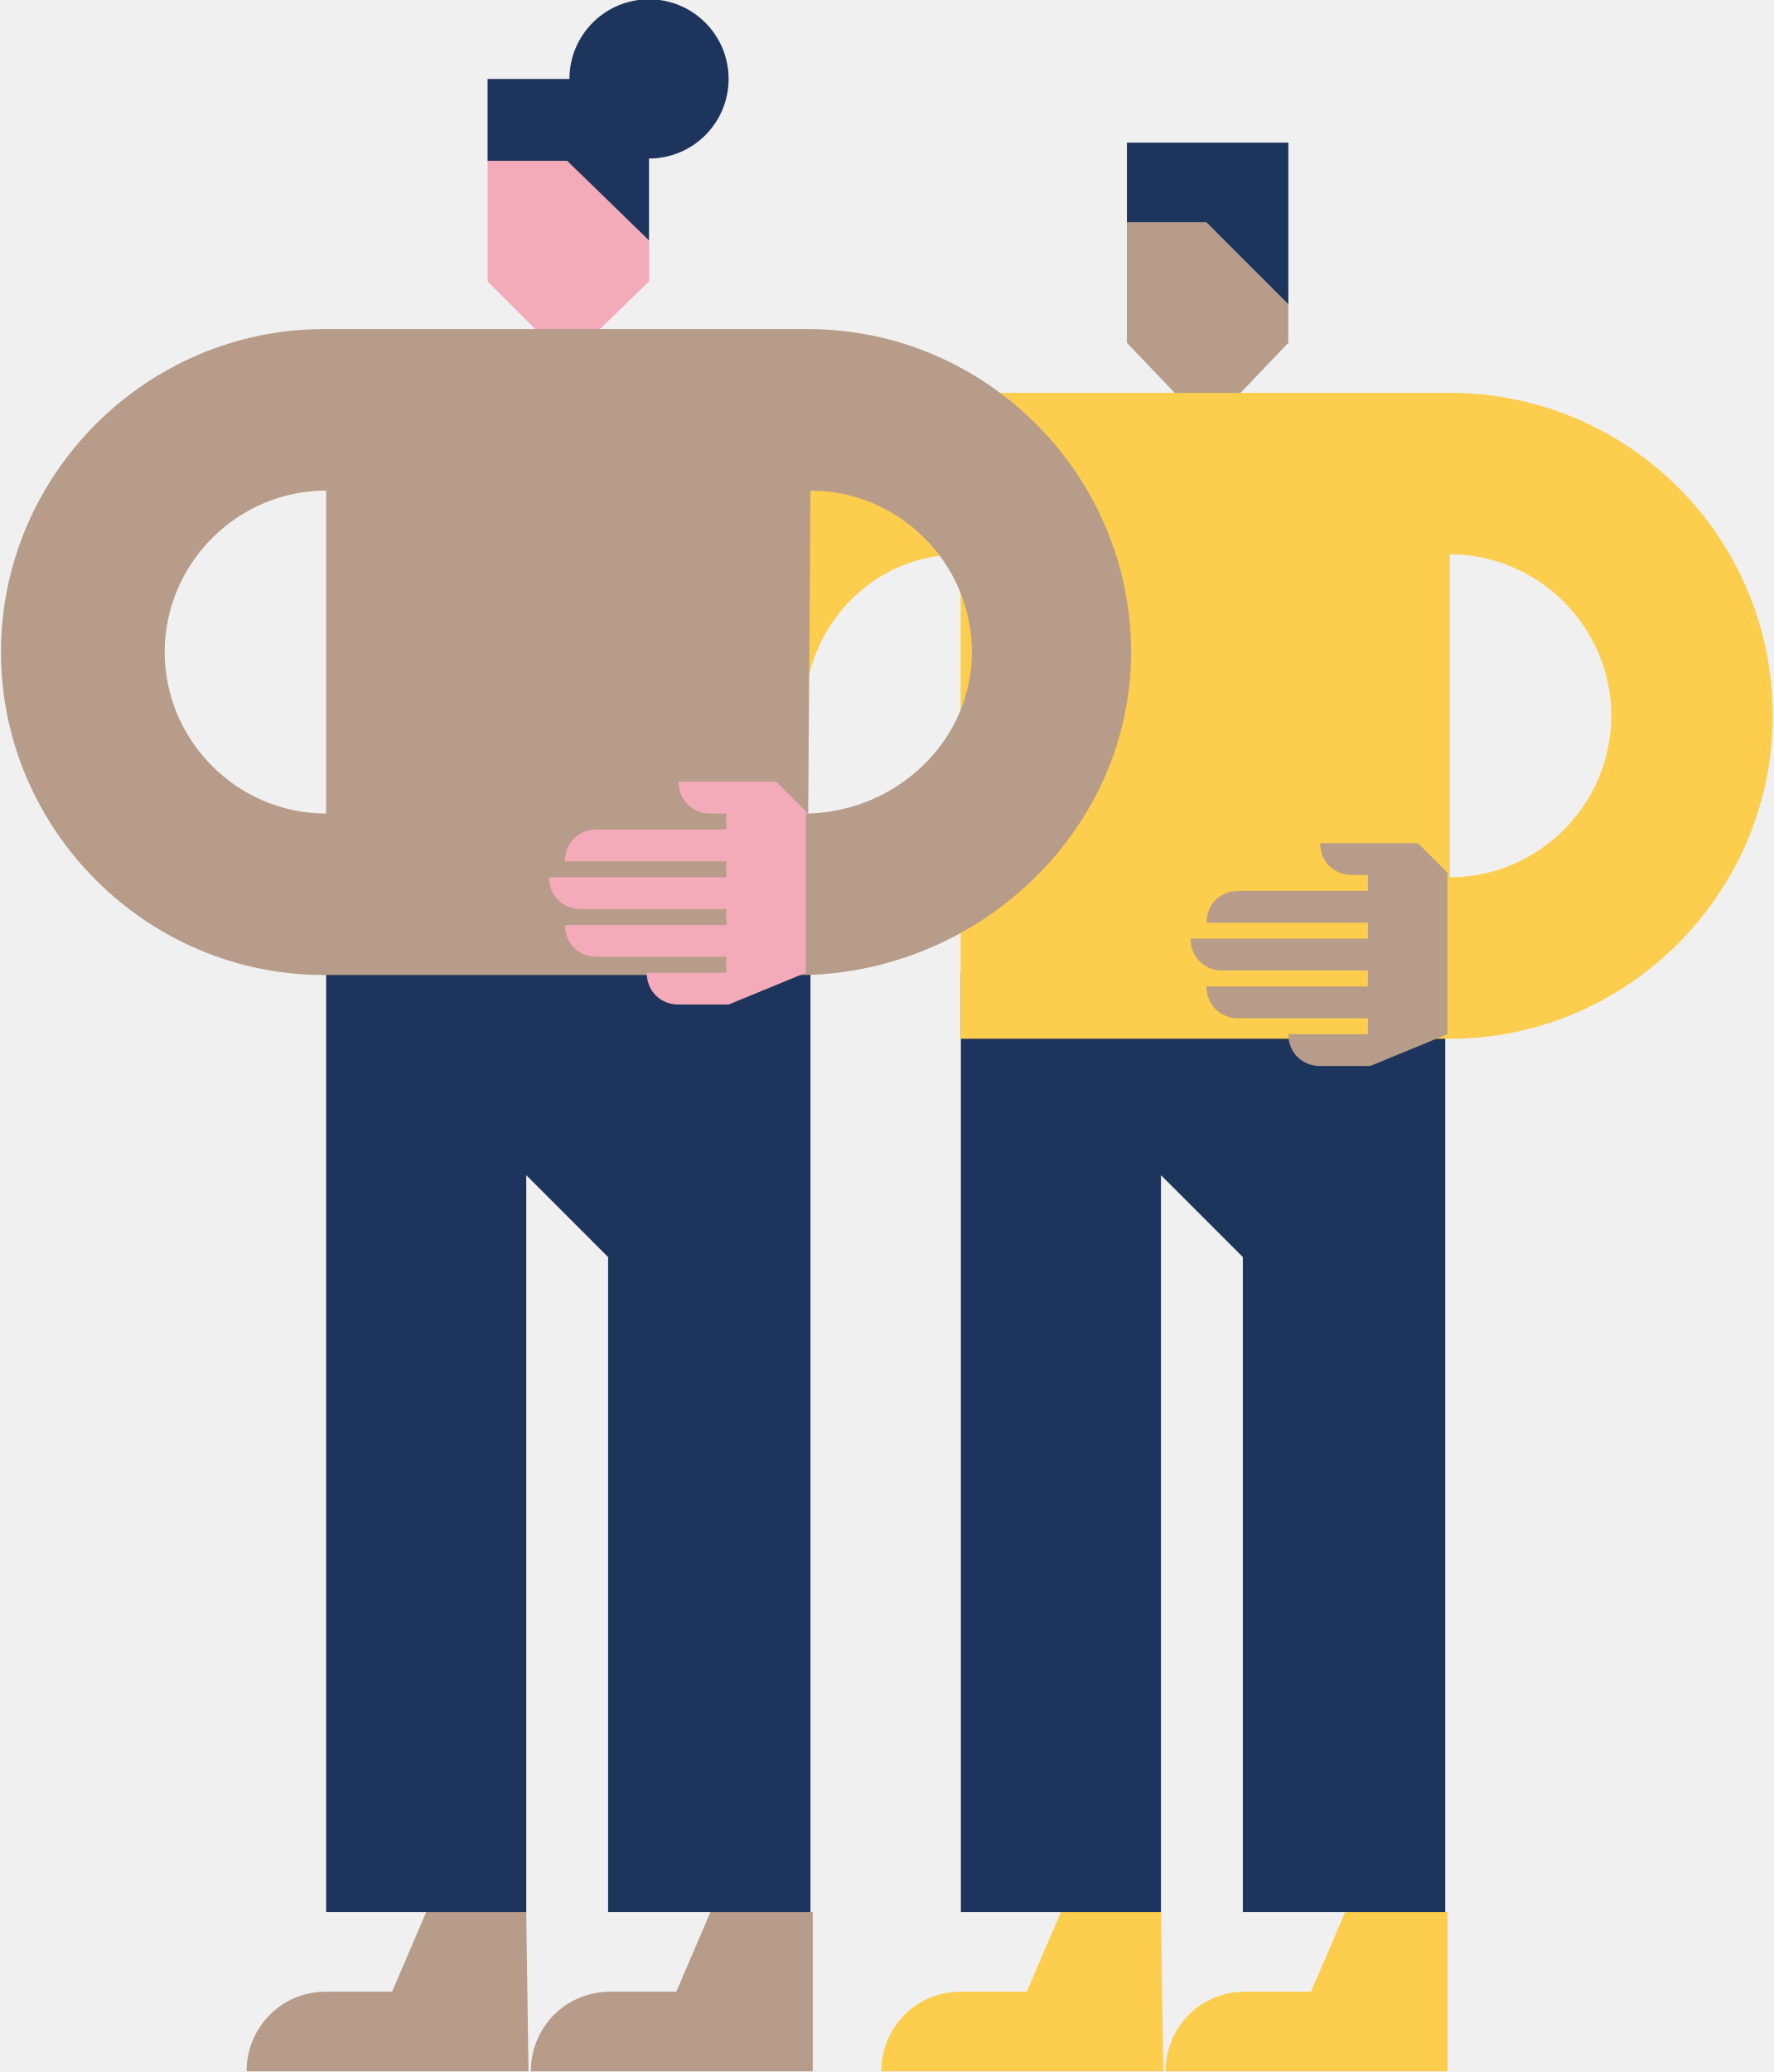
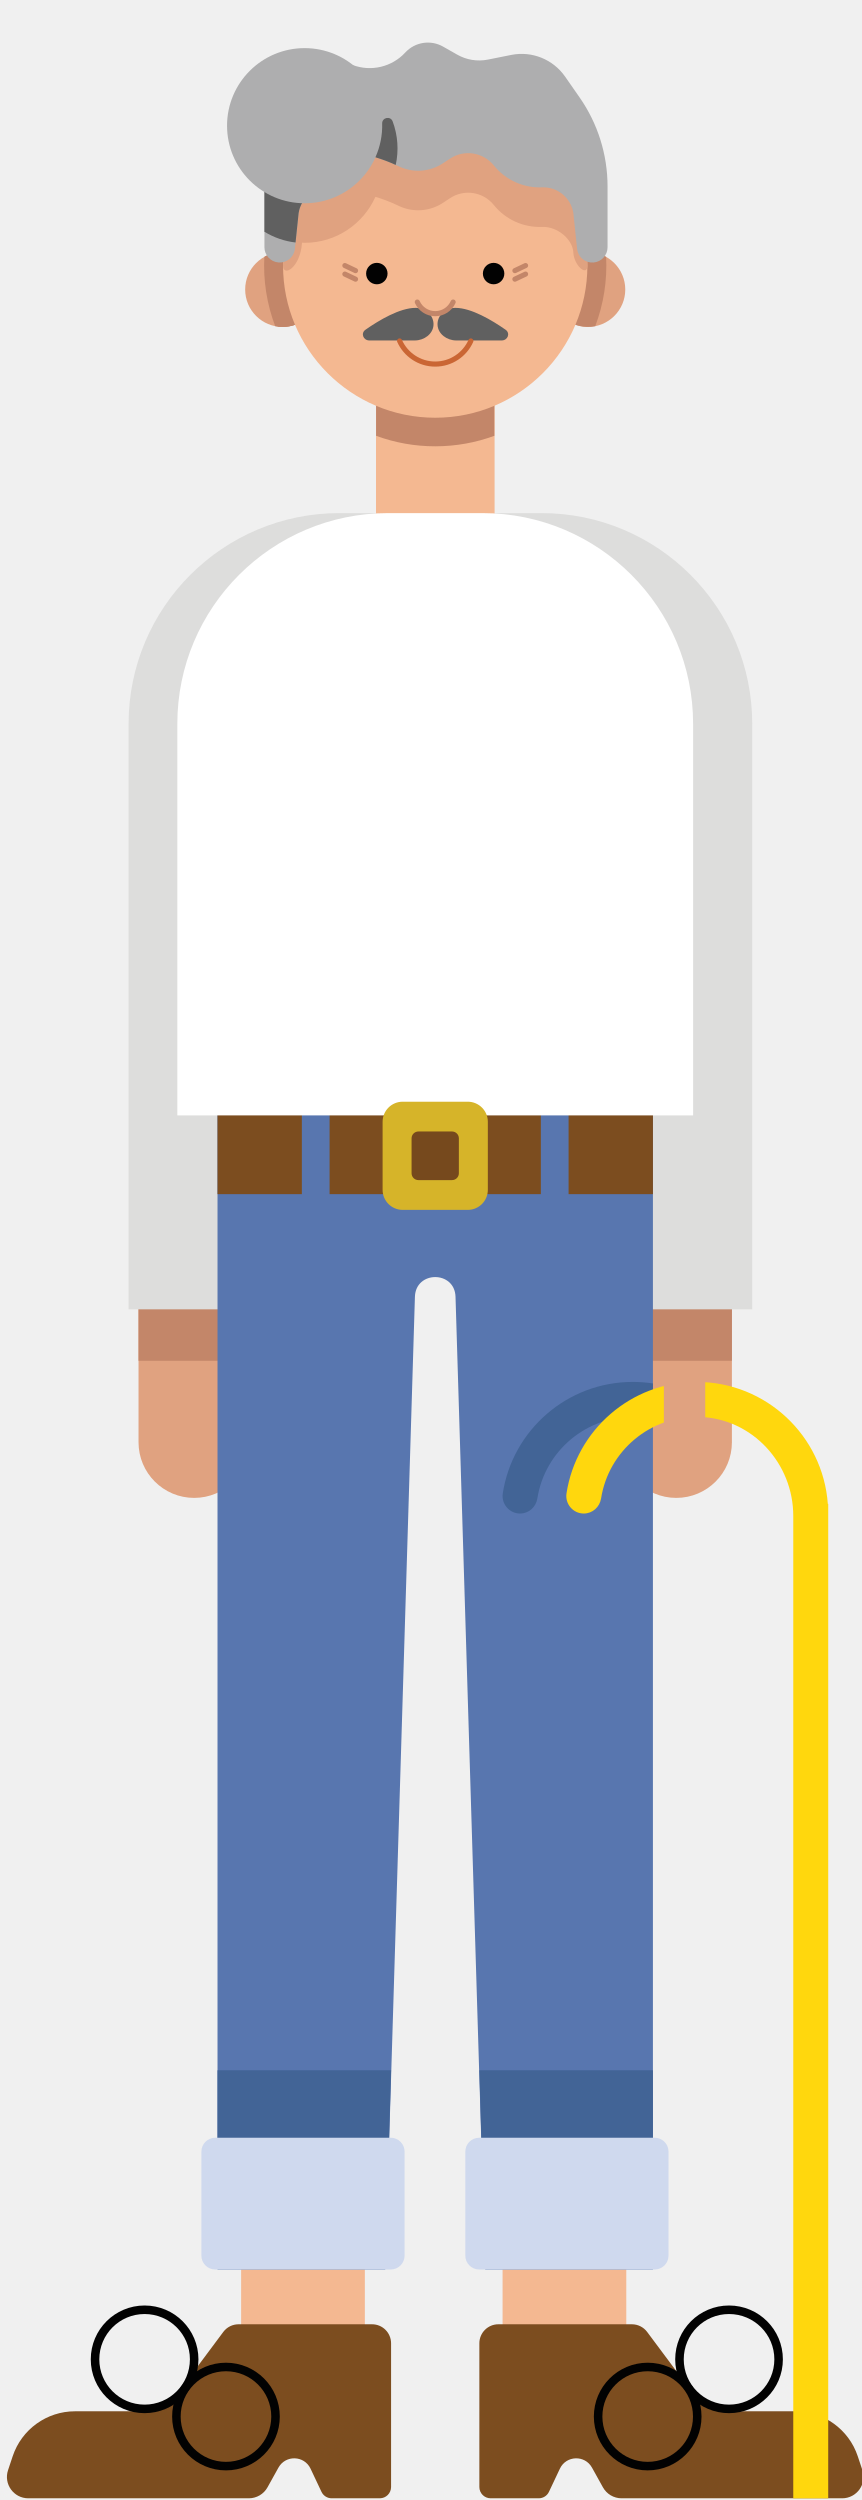
- <svg xmlns="http://www.w3.org/2000/svg" id="Layer_1" viewBox="0 0 1096 1280">
-   <path fill="#FDCD4D" d="M893.022 1181.214l-33.718-25.288-28.098 25.288-21.079 49.177h-40.736c-28.098 0-49.177 22.491-49.177 49.184h174.219v-98.355h-1.405l-.006-.006zm-175.624 0l-33.717-25.288-28.11 25.288-21.073 49.177h-40.742c-28.098 0-49.177 22.491-49.177 49.184h174.219l-1.405-98.355.005-.006z" />
-   <path fill="#1D345C" d="M742.686 539.117l-148.937 61.815v580.283h123.649V725.98l50.576 50.589v404.64h125.048V600.932l-150.336-61.815zM696.343 137.289l35.128 42.159 64.625 8.429v-99.76h-99.753v49.172z" />
-   <path fill="#B69C89" d="M766.593 242.675l29.503-30.908v-23.896l-50.576-50.576h-49.177v74.478l29.503 30.908 40.747-.006z" />
-   <path fill="#FDCD4D" d="M895.856 242.675H596.583c-109.594 0-199.513 89.913-199.513 199.513h99.76c0-54.791 41.957-99.754 96.76-99.754v299.273h302.273V342.435c54.803 0 99.778 44.957 99.778 99.76 0 54.797-44.969 99.766-99.778 99.766v99.76c109.6 0 199.526-89.913 199.526-199.513 0-111.005-89.932-199.52-199.526-199.52l-.007-.013z" />
-   <path fill="#B69C89" d="M876.187 520.868h-60.423c0 11.239 8.429 19.668 19.669 19.668h9.834v9.828h-80.085c-11.239 0-19.669 8.429-19.669 19.668h99.76v9.834h-109.6c0 11.252 8.429 19.668 19.669 19.668h89.913v9.84h-99.747c0 11.239 8.429 19.668 19.669 19.668h80.085v9.834H796.09c0 11.239 8.429 19.668 19.669 19.668h30.908l47.766-19.668v-99.754l-18.251-18.245.005-.009z" />
-   <g>
-     <path fill="#B69C89" d="M500.803 1181.214l-33.718-25.288-28.098 25.288-21.079 49.177h-40.736c-28.098 0-49.177 22.491-49.177 49.184h174.219v-98.355h-1.405l-.006-.006zm-175.624 0l-33.717-25.288-28.11 25.288-21.073 49.177h-40.742c-28.098 0-49.177 22.491-49.177 49.184h174.219l-1.405-98.355.005-.006z" />
-     <path fill="#1D345C" d="M350.467 539.117L201.53 600.932v580.283h123.649V725.98l50.576 50.589v404.64h125.048V600.932l-150.336-61.815zM301.29 99.336l35.122 40.748 64.625 8.429V48.76H301.29v50.576z" />
-     <path fill="#F3AAB9" d="M350.467 99.336H301.29v74.472l49.177 49.177 50.576-49.177V148.52l-50.576-49.184z" />
-     <path fill="#B69C89" d="M698.906 402.823c0-109.594-89.913-199.513-199.513-199.513H200.119C90.538 203.31.612 293.223.612 402.817S90.525 602.33 200.125 602.33H498c109.594-2.81 200.918-91.318 200.918-199.513l-.012.006zm-497.376 99.76c-54.797 0-99.76-44.957-99.76-99.766 0-54.791 44.957-99.76 99.76-99.76v199.526zm297.862 0l1.417-199.52c54.791 0 99.76 44.957 99.76 99.76 0 54.797-46.368 98.342-101.171 99.754l-.006.006z" />
-     <circle fill="#1D345C" cx="401.044" cy="48.753" r="49.177" />
-     <path fill="#F3AAB9" d="M499.386 502.589l-19.669-19.668h-60.41c0 11.239 8.429 19.668 19.669 19.668h9.834v9.828h-80.085c-11.239 0-19.669 8.429-19.669 19.668h99.753v9.834H339.228c0 11.239 8.429 19.668 19.669 19.668h89.913v9.828h-99.754c0 11.239 8.429 19.668 19.669 19.668h80.085v9.834h-49.177c0 11.239 8.429 19.668 19.669 19.668h30.908l47.766-19.668v-98.361h1.417l-.007.033z" />
+ <svg xmlns="http://www.w3.org/2000/svg" viewBox="0 0 202 586">
+   <g id="_x33__1_">
+     <path fill="#F4B891" d="M117.805 510.06h29v52.5h-29z" />
+     <path fill="#E0A280" d="M158.517 351.107c-7.203 0-13.042-5.839-13.042-13.042V174.087a3.292 3.292 0 0 1 3.292-3.292h19.5a3.292 3.292 0 0 1 3.292 3.292v163.978c0 7.203-5.839 13.042-13.042 13.042z" />
+     <path fill="#C38669" d="M145.474 304.908h26.085v14.06h-26.085z" />
+     <path fill="#E0A280" d="M45.514 351.107c-7.203 0-13.042-5.839-13.042-13.042V174.087a3.292 3.292 0 0 1 3.292-3.292h19.5a3.292 3.292 0 0 1 3.292 3.292v163.978c.001 7.203-5.839 13.042-13.042 13.042z" />
+     <path fill="#C38669" d="M32.472 304.908H55.89v14.06H32.472z" />
+     <path fill="#DDDDDC" d="M30.141 306.908V169.679c0-27.287 22.121-49.408 49.408-49.408h22.081c.538 0 1.069.023 1.603.041.533-.017 1.065-.041 1.603-.041h22.081c27.287 0 49.408 22.121 49.408 49.408v137.229h-30.85l-42.242-12.5-47.343 12.5H30.141z" />
+     <path fill="#F4B891" d="M56.521 510.06h29v52.5h-29z" />
+     <path fill="#5876AF" d="M50.986 244.51v287.463h39.311l6.96-228.007c.181-6.161 9.336-6.161 9.517 0l6.96 228.007h39.311V244.51H50.986z" />
+     <path fill="#426496" d="M153.045 324.281a31.113 31.113 0 0 0-4.699-.36c-15.429 0-28.212 11.324-30.492 26.115-.384 2.488 1.534 4.738 4.051 4.738 2.052 0 3.738-1.525 4.057-3.552 1.746-11.09 11.536-19.509 23.209-19.094 1.326.047 2.619.218 3.873.489v-8.336z" />
+     <path fill="#7C4D1F" d="M50.986 260.951h102.059v18.957H50.986z" />
+     <path fill="#5876AF" d="M126.776 258.241h6.5v25.355h-6.5zM70.754 258.241h6.5v25.355h-6.5z" />
+     <circle fill="#E0A280" cx="66.232" cy="67.864" r="8.764" />
+     <path fill="#C38669" d="M74.996 67.864a8.764 8.764 0 0 1-8.764 8.764c-.37 0-.733-.03-1.091-.075a35.54 35.54 0 0 1-2.994-14.306c0-.729.029-1.451.072-2.17a8.709 8.709 0 0 1 4.013-.979 8.767 8.767 0 0 1 8.764 8.766z" />
+     <path fill="#C38669" d="M66.232 59.1a8.719 8.719 0 0 0-4.273 1.116 39.993 39.993 0 0 0 2.548 16.241A8.764 8.764 0 1 0 66.232 59.1z" />
+     <circle fill="#E0A280" cx="137.799" cy="67.864" r="8.764" />
+     <path fill="#C38669" d="M129.035 67.864a8.764 8.764 0 0 0 10.49 8.592 40.011 40.011 0 0 0 2.548-16.242 8.719 8.719 0 0 0-4.273-1.116c-4.841.002-8.765 3.926-8.765 8.766z" />
+     <path fill="#F4B891" d="M88.156 86.004h27.72v37.118h-27.72z" />
+     <path fill="#F4B891" d="M88.156 86.004h27.72v37.118h-27.72z" />
+     <path fill="#C38669" d="M88.155 102.153a40.023 40.023 0 0 0 13.86 2.461c4.872 0 9.54-.87 13.86-2.461V85.597h-27.72v16.556z" />
+     <circle fill="#F4B891" cx="102.015" cy="62.248" r="35.669" />
+     <path fill="#606060" d="M101.613 76.191c-.119 2.067-2.153 3.616-4.423 3.616H86.603c-1.475 0-2.107-1.703-.936-2.521 3.187-2.227 8.045-5.123 11.76-5.123 2.39 0 4.312 1.824 4.186 4.028zM102.56 76.191c.119 2.067 2.153 3.616 4.423 3.616h10.587c1.475 0 2.107-1.703.936-2.521-3.187-2.227-8.045-5.123-11.76-5.123-2.39 0-4.313 1.824-4.186 4.028z" />
+     <path fill="#E0A280" d="M102.015 26.579c-19.699 0-35.669 15.969-35.669 35.669 0 2.79 4.055.535 4.448-5.361.204.007.404.031.609.031 7.402 0 13.759-4.43 16.596-10.777a36.37 36.37 0 0 1 5.065 1.927l.452.214a10.547 10.547 0 0 0 10.309-.732l1.671-1.103a7.712 7.712 0 0 1 10.254 1.602 13.81 13.81 0 0 0 11.311 5.14c3.607-.144 7.188 2.93 7.326 5.994s3.296 5.782 3.296 3.064c.001-19.698-15.968-35.668-35.668-35.668z" />
+     <circle fill="#020202" cx="115.702" cy="64.125" r="2.513" />
+     <circle fill="#020202" cx="88.329" cy="64.125" r="2.513" />
+     <path fill="none" stroke="#C38669" stroke-width="1.2" stroke-linecap="round" stroke-linejoin="round" stroke-miterlimit="10" d="M97.816 70.801a4.6 4.6 0 0 0 8.4 0" />
+     <path fill="none" stroke="#CA6634" stroke-width="1.2" stroke-linecap="round" stroke-linejoin="round" stroke-miterlimit="10" d="M93.665 79.921c1.431 3.19 4.628 5.417 8.351 5.417 3.723 0 6.92-2.226 8.351-5.417" />
+     <path fill="#FFF" d="M113.056 120.271H90.975c-27.288 0-49.408 22.121-49.408 49.408v91.773h120.897v-91.773c0-27.287-22.121-49.408-49.408-49.408z" />
+     <path fill="#7C4D1F" d="M112.362 549.267v33.686a2.649 2.649 0 0 0 2.648 2.648h11.271a2.648 2.648 0 0 0 2.394-1.517l2.564-5.429c1.471-3.114 5.848-3.258 7.52-.248l2.567 4.621a5.004 5.004 0 0 0 4.374 2.573h51.702c3.415 0 5.826-3.346 4.746-6.585l-1.095-3.286a15.392 15.392 0 0 0-14.602-10.524h-12.318c-5.4 0-10.483-2.551-13.71-6.882l-8.732-11.72a4.458 4.458 0 0 0-3.575-1.794H116.82a4.458 4.458 0 0 0-4.458 4.457zM91.668 549.267v33.686a2.649 2.649 0 0 1-2.648 2.648H77.749a2.648 2.648 0 0 1-2.394-1.517l-2.564-5.429c-1.471-3.114-5.848-3.258-7.52-.248l-2.567 4.621a5.004 5.004 0 0 1-4.374 2.573H6.629c-3.415 0-5.826-3.346-4.746-6.585l1.095-3.286a15.392 15.392 0 0 1 14.602-10.524h12.318c5.4 0 10.483-2.551 13.71-6.882l8.732-11.72a4.458 4.458 0 0 1 3.575-1.794h31.297a4.457 4.457 0 0 1 4.456 4.457z" />
+     <g fill="#426496">
+       <path d="M153.045 485.271h-40.683l.929 31.626h39.754zM50.986 516.897H90.74l.928-31.626H50.986z" />
+     </g>
+     <path fill="#CFD9EE" d="M91.584 531.973H50.458a3.252 3.252 0 0 1-3.251-3.251v-24.387a3.252 3.252 0 0 1 3.251-3.251h41.125a3.252 3.252 0 0 1 3.251 3.251v24.387a3.25 3.25 0 0 1-3.25 3.251zM153.449 531.973h-41.126a3.252 3.252 0 0 1-3.251-3.251v-24.387a3.252 3.252 0 0 1 3.251-3.251h41.126a3.252 3.252 0 0 1 3.251 3.251v24.387a3.251 3.251 0 0 1-3.251 3.251z" />
+     <path fill="#AEAEAF" d="M135.871 22.858l-3.414-4.903a12.414 12.414 0 0 0-12.622-5.08l-5.471 1.094c-2.456.491-5.007.08-7.184-1.157l-3.327-1.89A7.2 7.2 0 0 0 95 12.305a11.357 11.357 0 0 1-12.371 2.923c-2.77-1.046-5.714-1.969-7.485-1.969-2.751 0-2.952 2.585-2.789 4.279a1.526 1.526 0 0 0-.421.417l-3.414 4.903a36.465 36.465 0 0 0-6.539 20.836v14.252a3.583 3.583 0 0 0 7.121.569l.901-8.603a7.132 7.132 0 0 1 7.326-5.994l4.436-8.417 2.142.38a36.246 36.246 0 0 1 9.158 2.916l.452.214a10.542 10.542 0 0 0 10.308-.733l1.672-1.103a7.712 7.712 0 0 1 10.254 1.602 13.81 13.81 0 0 0 11.311 5.14 7.132 7.132 0 0 1 7.326 5.994l.901 8.603a3.582 3.582 0 0 0 7.121-.569V43.694a36.483 36.483 0 0 0-6.539-20.836z" />
+     <path fill="#606060" d="M71.404 20.614c-.462 0-.916.035-1.37.069l-1.514 2.175a36.465 36.465 0 0 0-6.539 20.836v10.631a18.032 18.032 0 0 0 7.295 2.519l.726-6.933a7.132 7.132 0 0 1 7.326-5.994l4.436-8.417 2.142.38c1.91.338-2.943-15.266-12.502-15.266z" />
+     <circle fill="#AEAEAF" cx="71.404" cy="29.463" r="18.183" />
+     <path fill="#606060" d="M92.039 28.458c-.502-1.344-2.499-.939-2.459.495A18.096 18.096 0 0 1 88 36.869a36.705 36.705 0 0 1 4.757 1.794 18.097 18.097 0 0 0-.718-10.205z" />
+     <g fill="none" stroke="#020202" stroke-width="2" stroke-miterlimit="10">
+       <circle cx="33.895" cy="553.027" r="11.619" />
+       <circle cx="52.966" cy="566.439" r="11.619" />
+     </g>
+     <g fill="none" stroke="#020202" stroke-width="2" stroke-miterlimit="10">
+       <circle cx="170.888" cy="553.027" r="11.619" />
+       <circle cx="151.818" cy="566.439" r="11.619" />
+     </g>
+     <path fill="#D6B429" d="M109.645 283.597H94.386a4.704 4.704 0 0 1-4.704-4.704v-15.948a4.704 4.704 0 0 1 4.704-4.704h15.259a4.704 4.704 0 0 1 4.704 4.704v15.948a4.704 4.704 0 0 1-4.704 4.704z" />
+     <path fill="#76491D" d="M105.954 276.617h-7.877a1.605 1.605 0 0 1-1.605-1.605v-8.187c0-.887.719-1.605 1.605-1.605h7.877c.887 0 1.605.719 1.605 1.605v8.187c0 .887-.719 1.605-1.605 1.605z" />
+     <path fill="none" stroke="#C38669" stroke-width="1.2" stroke-linecap="round" stroke-linejoin="round" stroke-miterlimit="10" d="M120.693 63.437l2.5-1.189M120.693 65.437l2.5-1.189M83.338 63.437l-2.5-1.189M83.338 65.437l-2.5-1.189" />
+     <path fill="#FFD70D" d="M163.281 323.921c16.277 0 29.6 12.607 30.761 28.587h.092v233.094h-8.193V355.316c0-12.287-9.555-22.752-21.835-23.189-11.674-.415-21.464 8.004-23.209 19.094-.319 2.026-2.005 3.552-4.057 3.552-2.517 0-4.435-2.25-4.051-4.738 2.28-14.79 15.063-26.114 30.492-26.114z" />
+     <path fill="#E0A280" d="M155.61 321.575h9.701v23.333h-9.701z" />
  </g>
</svg>
